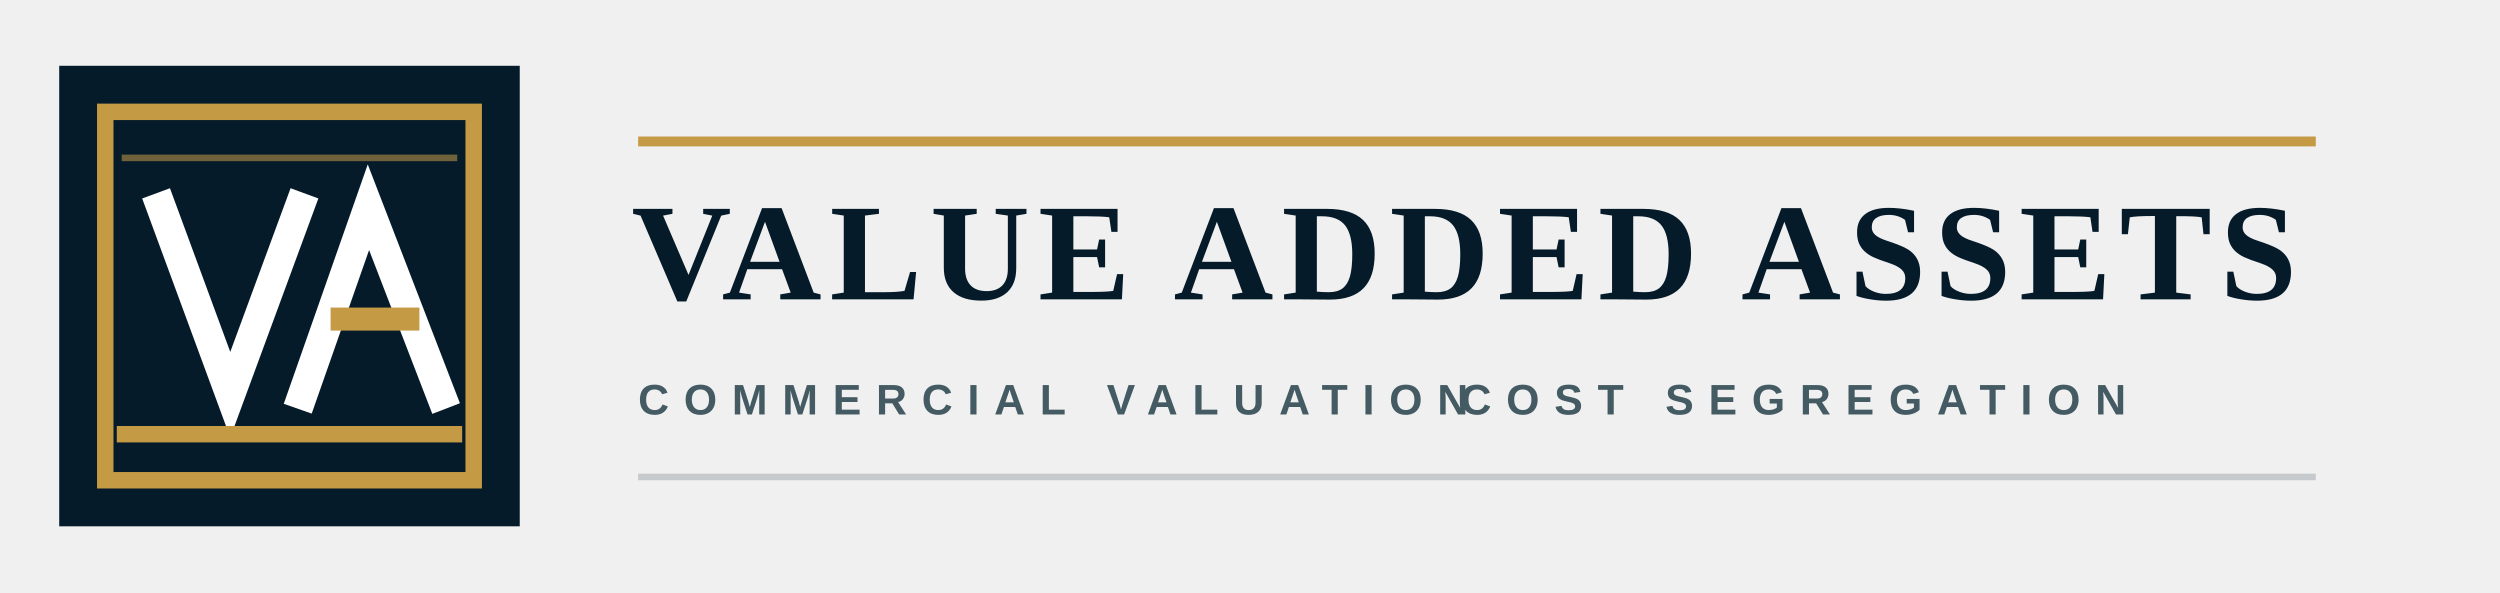
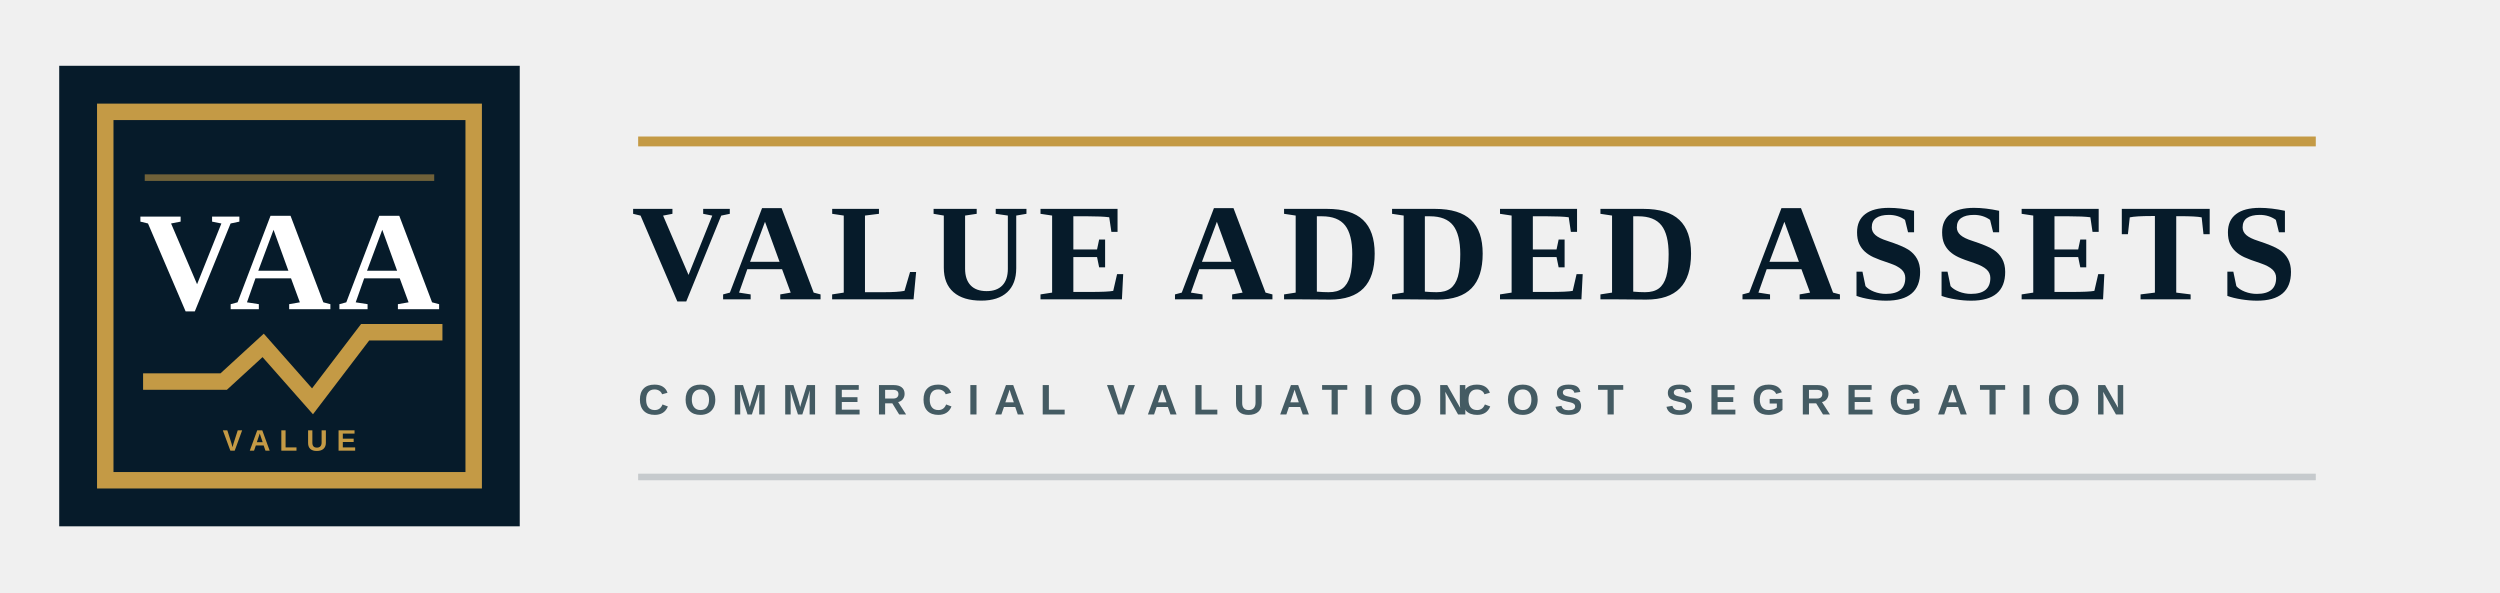
<svg xmlns="http://www.w3.org/2000/svg" width="760" height="180" viewBox="0 0 760 180" fill="none" role="img" aria-labelledby="title desc">
  <rect x="18" y="20" width="140" height="140" fill="#061B2A" />
  <path d="M32 34H144V146H32V34Z" stroke="#C49A45" stroke-width="5" />
-   <path d="M49 63L70 120L91 63" stroke="#FFFFFF" stroke-width="9" stroke-linecap="square" stroke-linejoin="miter" />
-   <path d="M92 120L112 63L134 120" stroke="#FFFFFF" stroke-width="9" stroke-linecap="square" stroke-linejoin="miter" />
-   <path d="M104 97H124" stroke="#C49A45" stroke-width="7" stroke-linecap="square" />
-   <path d="M38 132H138" stroke="#C49A45" stroke-width="5" stroke-linecap="square" />
-   <path d="M38 48H138" stroke="#C49A45" stroke-width="2" stroke-linecap="square" opacity=".55" />
+   <path d="M44 54H132" stroke="#C49A45" stroke-width="2" opacity=".55" />
+   <text x="88" y="94" text-anchor="middle" font-family="Georgia, 'Times New Roman', serif" font-size="43" font-weight="700" letter-spacing="2" fill="#FFFFFF">VAA</text>
+   <path d="M46 116H68L80 105L95 122L111 101H132" stroke="#C49A45" stroke-width="5" stroke-linecap="square" stroke-linejoin="miter" />
+   <text x="88" y="137" text-anchor="middle" font-family="Arial, Helvetica, sans-serif" font-size="9" font-weight="800" letter-spacing="2.7" fill="#C49A45">VALUE</text>
  <path d="M194 43H704" stroke="#C49A45" stroke-width="3" />
  <text x="192" y="91" font-family="Georgia, 'Times New Roman', serif" font-size="42" font-weight="700" letter-spacing="2.5" fill="#061B2A">VALUE ADDED ASSETS</text>
  <text x="194" y="126" font-family="Arial, Helvetica, sans-serif" font-size="13" font-weight="800" letter-spacing="4.5" fill="#445B63">COMMERCIAL VALUATION</text>
  <text x="444" y="126" font-family="Arial, Helvetica, sans-serif" font-size="13" font-weight="800" letter-spacing="4.5" fill="#445B63">COST SEGREGATION</text>
  <path d="M194 145H704" stroke="#061B2A" stroke-width="2" opacity=".18" />
</svg>
